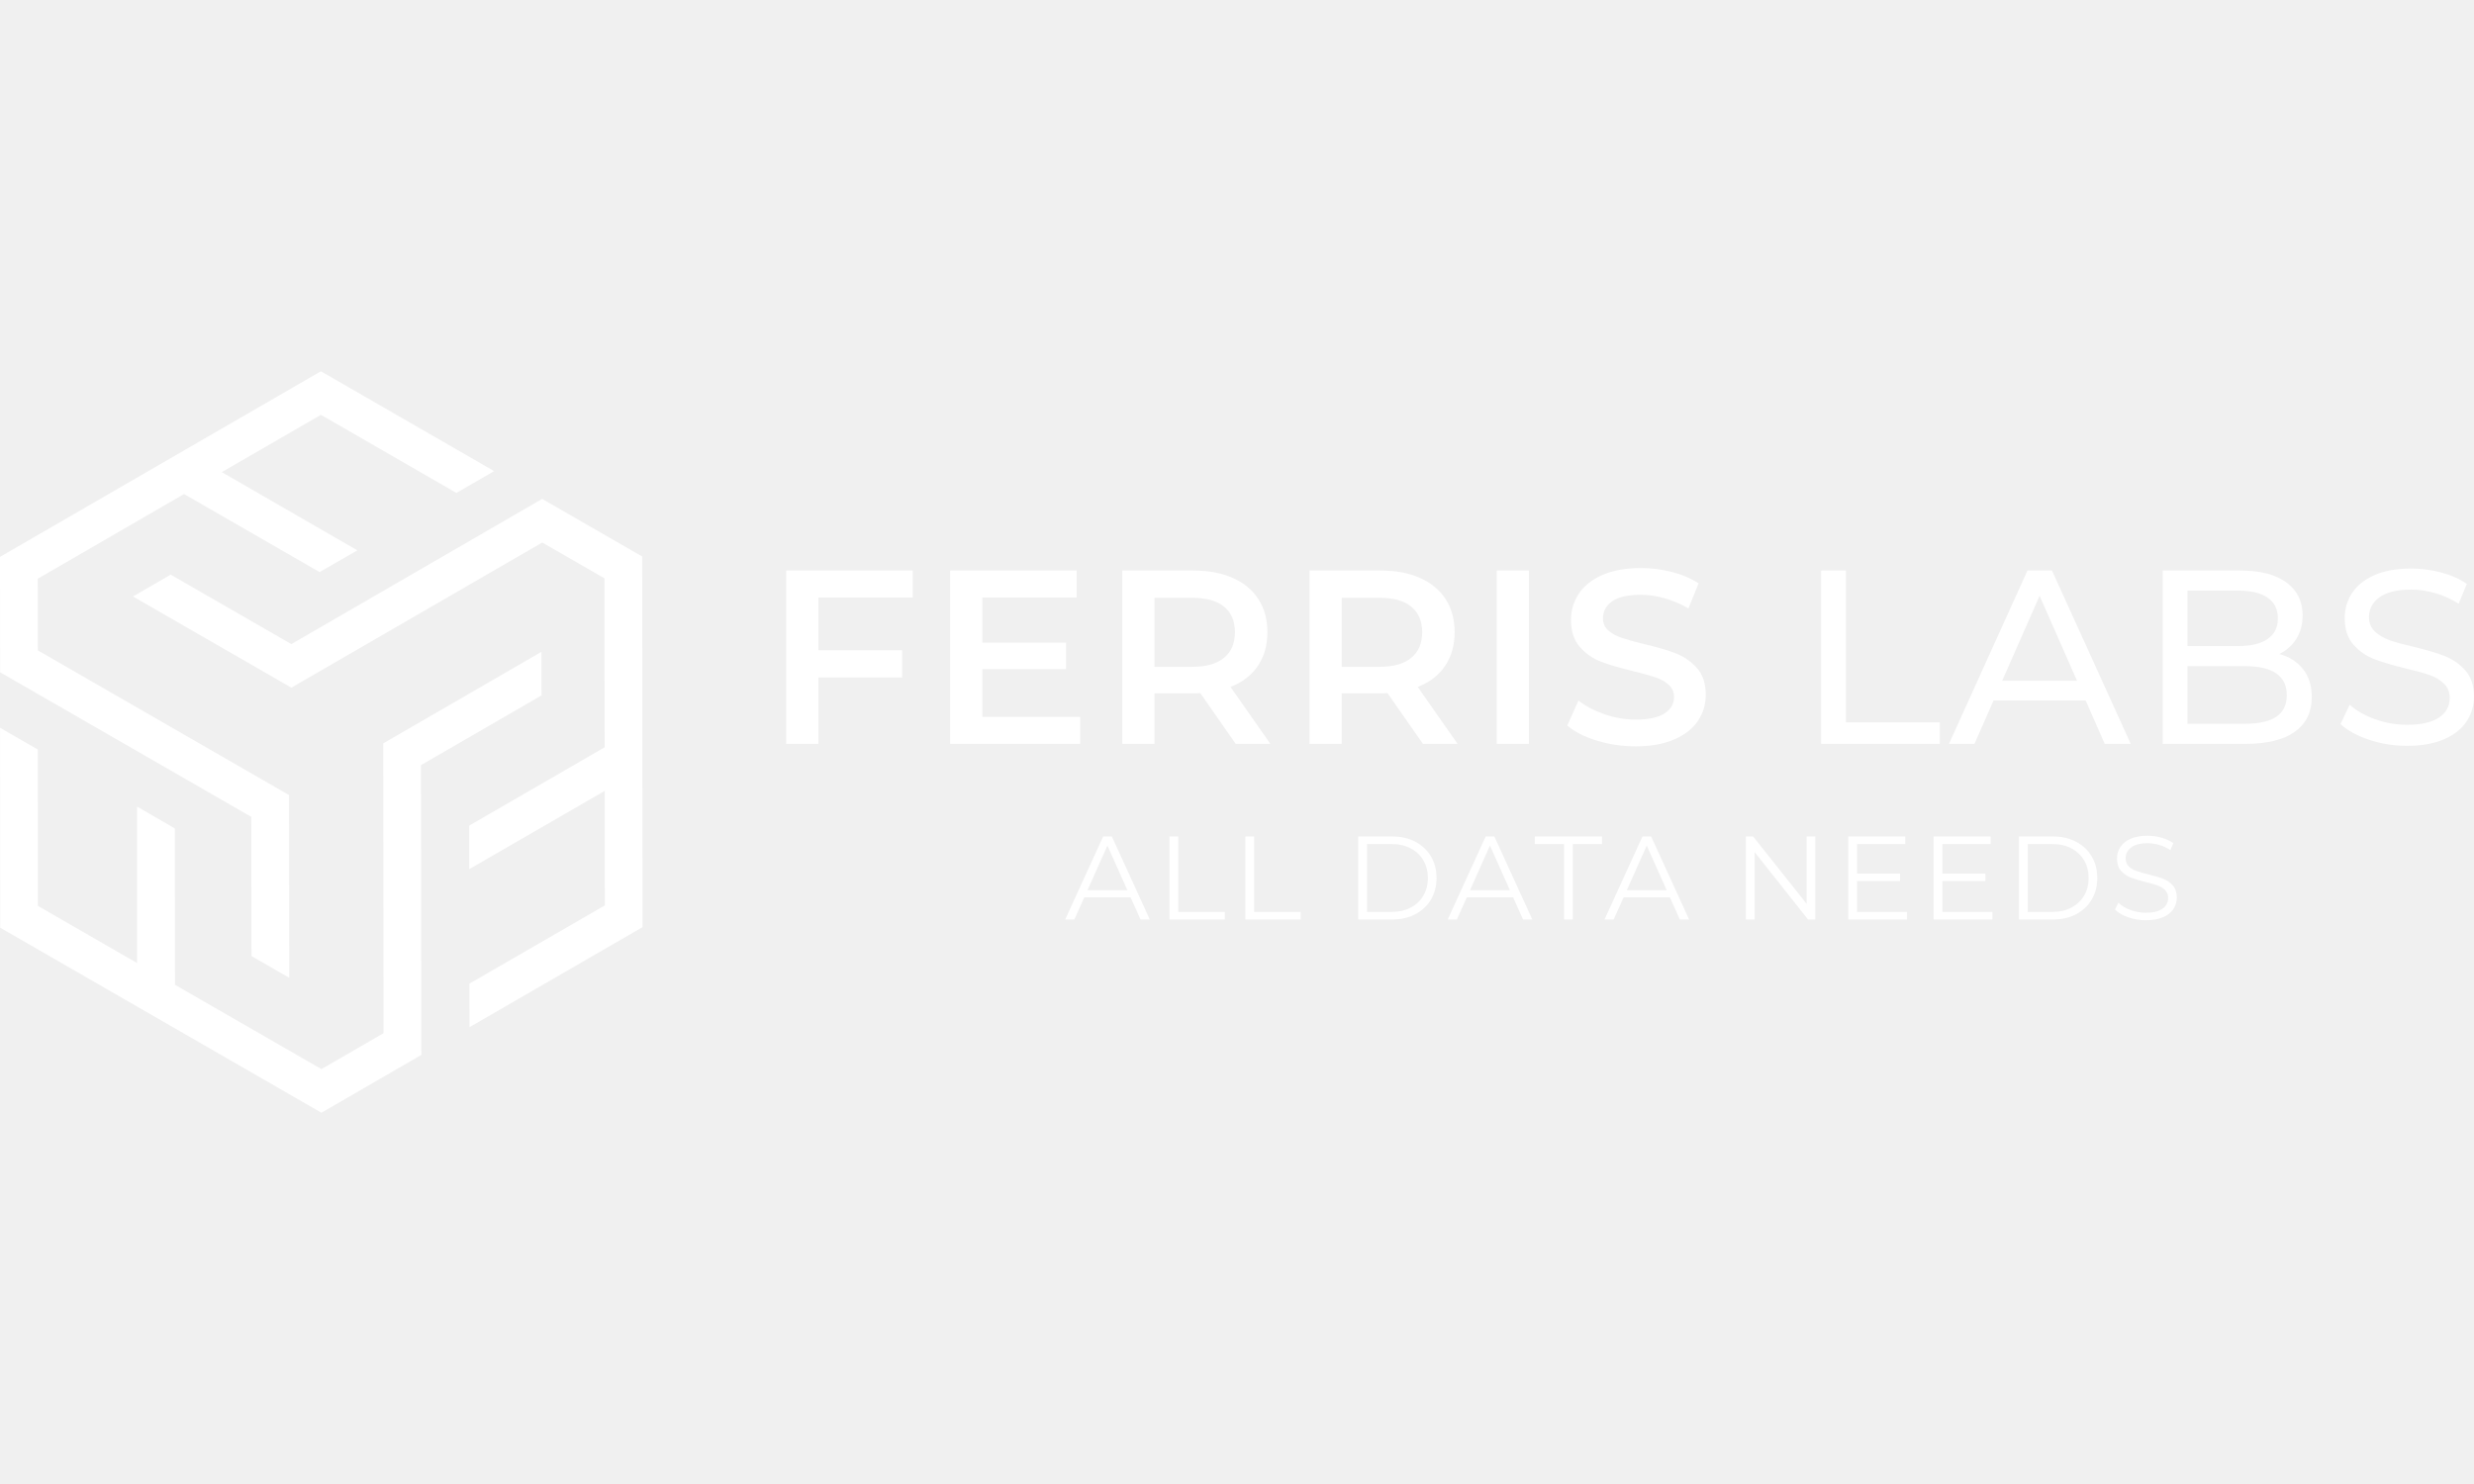
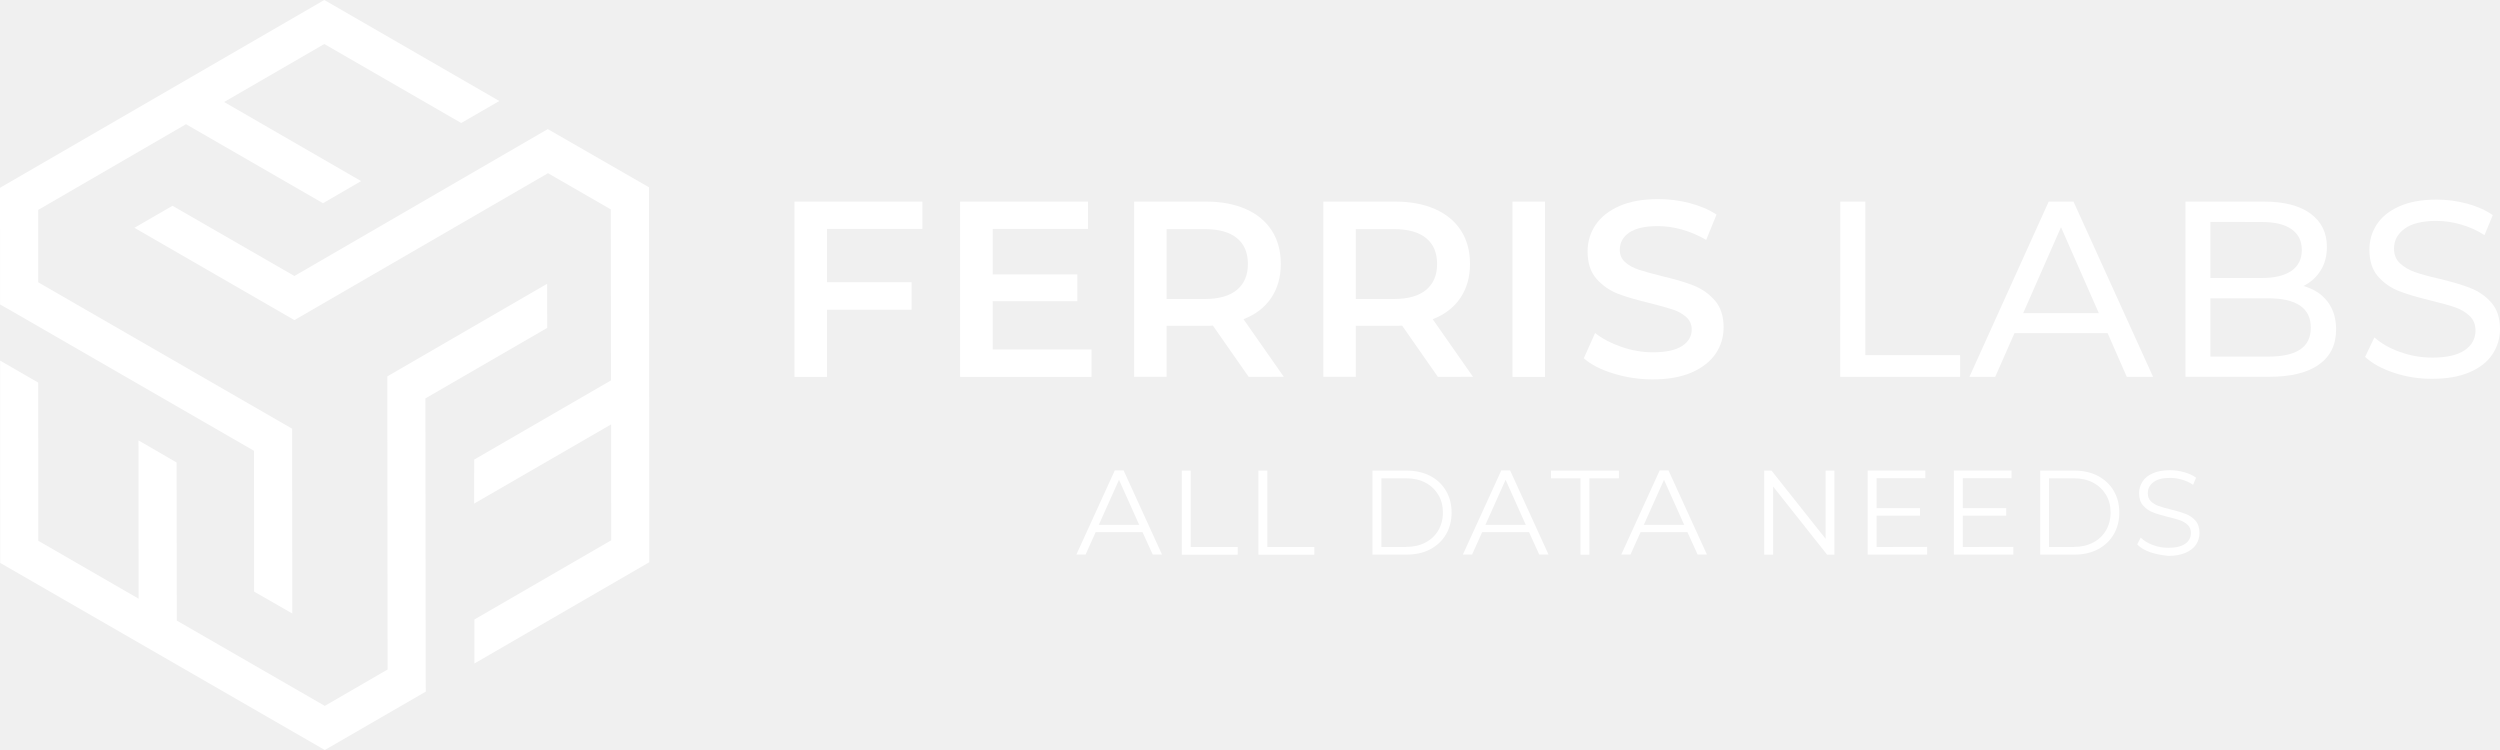
- <svg xmlns="http://www.w3.org/2000/svg" version="1.1" id="Layer_1" x="0px" y="0px" viewBox="0 0 2500 1500" style="enable-background:new 0 0 2500 1500;" xml:space="preserve">
+ <svg xmlns="http://www.w3.org/2000/svg" version="1.1" id="Layer_1" x="0px" y="0px" viewBox="0 0 2500 750" style="enable-background:new 0 0 2500 750;" xml:space="preserve">
  <style type="text/css">
	.st0{fill:#FFFFFF;}
</style>
  <g>
    <g>
      <g>
        <g>
-           <path class="st0" d="M826.99,603.97v53.31h84.59v27.53h-84.59v67.07h-32.53V576.7h127.89v27.28H826.99z" />
-           <path class="st0" d="M1091.52,724.6v27.28H960.13V576.7h127.89v27.28h-95.35v45.55h84.59v26.78h-84.59v48.3H1091.52z" />
-           <path class="st0" d="M1248.69,751.88l-35.79-51.3c-1.5,0.17-3.75,0.25-6.76,0.25h-39.54v51.05h-32.53V576.7h72.08      c15.18,0,28.41,2.5,39.67,7.51c11.26,5.01,19.9,12.18,25.9,21.52c6.01,9.35,9.01,20.44,9.01,33.29      c0,13.18-3.21,24.53-9.64,34.04c-6.42,9.51-15.64,16.6-27.65,21.27l40.29,57.56H1248.69z M1236.92,613.23      c-7.34-6.01-18.11-9.01-32.28-9.01h-38.04v69.82h38.04c14.18,0,24.94-3.04,32.28-9.13c7.34-6.09,11.01-14.72,11.01-25.9      C1247.93,627.84,1244.26,619.24,1236.92,613.23z" />
-           <path class="st0" d="M1437.88,751.88l-35.79-51.3c-1.5,0.17-3.75,0.25-6.76,0.25h-39.54v51.05h-32.53V576.7h72.08      c15.18,0,28.41,2.5,39.67,7.51c11.26,5.01,19.9,12.18,25.9,21.52c6.01,9.35,9.01,20.44,9.01,33.29      c0,13.18-3.21,24.53-9.64,34.04c-6.42,9.51-15.64,16.6-27.65,21.27l40.29,57.56H1437.88z M1426.12,613.23      c-7.34-6.01-18.11-9.01-32.28-9.01h-38.04v69.82h38.04c14.18,0,24.94-3.04,32.28-9.13c7.34-6.09,11.01-14.72,11.01-25.9      C1437.13,627.84,1433.46,619.24,1426.12,613.23z" />
-           <path class="st0" d="M1512.46,576.7H1545v175.19h-32.53V576.7z" />
-           <path class="st0" d="M1613.69,748.63c-12.6-3.84-22.57-8.92-29.91-15.27l11.26-25.28c7.17,5.67,15.97,10.3,26.4,13.89      c10.42,3.59,20.9,5.38,31.41,5.38c13.01,0,22.73-2.08,29.16-6.26c6.42-4.17,9.63-9.67,9.63-16.52c0-5.01-1.79-9.13-5.38-12.39      c-3.59-3.25-8.13-5.79-13.64-7.63c-5.51-1.83-13.01-3.92-22.52-6.26c-13.35-3.17-24.15-6.34-32.41-9.51      c-8.26-3.17-15.35-8.13-21.27-14.89c-5.92-6.76-8.88-15.89-8.88-27.4c0-9.67,2.63-18.48,7.88-26.4      c5.26-7.92,13.18-14.22,23.78-18.9c10.59-4.67,23.56-7.01,38.92-7.01c10.68,0,21.19,1.34,31.53,4      c10.34,2.67,19.27,6.51,26.78,11.51l-10.26,25.28c-7.68-4.5-15.69-7.92-24.03-10.26c-8.34-2.33-16.43-3.5-24.28-3.5      c-12.85,0-22.4,2.17-28.66,6.51c-6.26,4.34-9.38,10.1-9.38,17.27c0,5.01,1.79,9.1,5.38,12.26c3.59,3.17,8.13,5.67,13.64,7.51      c5.51,1.84,13.01,3.92,22.52,6.26c13.01,3,23.69,6.13,32.03,9.39c8.34,3.25,15.47,8.22,21.4,14.89      c5.92,6.67,8.88,15.68,8.88,27.03c0,9.68-2.63,18.44-7.88,26.28c-5.26,7.84-13.22,14.1-23.9,18.77      c-10.68,4.67-23.69,7.01-39.04,7.01C1639.34,754.39,1626.29,752.47,1613.69,748.63z" />
-           <path class="st0" d="M1840.3,576.7h25.03v153.41h94.85v21.77H1840.3V576.7z" />
-           <path class="st0" d="M2107.59,708.09h-93.1l-19.27,43.8h-25.78l79.33-175.19h24.78l79.58,175.19h-26.28L2107.59,708.09z       M2098.83,688.06l-37.79-85.84l-37.79,85.84H2098.83z" />
-           <path class="st0" d="M2327.32,676.43c5.84,7.43,8.76,16.81,8.76,28.16c0,15.18-5.72,26.86-17.14,35.04      c-11.43,8.18-28.07,12.26-49.93,12.26h-83.59V576.7H2264c20.02,0,35.49,4,46.42,12.01c10.93,8.01,16.39,19.11,16.39,33.29      c0,9.18-2.13,17.1-6.38,23.78c-4.25,6.68-9.97,11.76-17.14,15.27C2313.47,663.87,2321.48,669.01,2327.32,676.43z       M2210.44,596.97v56.06h51.3c12.85,0,22.73-2.38,29.66-7.13c6.92-4.76,10.39-11.72,10.39-20.9c0-9.17-3.46-16.14-10.39-20.9      c-6.93-4.76-16.81-7.13-29.66-7.13H2210.44z M2300.04,724.6c7.17-4.67,10.76-12.01,10.76-22.02c0-19.52-14.26-29.28-42.8-29.28      h-57.56v58.31H2268C2282.18,731.61,2292.86,729.28,2300.04,724.6z" />
-           <path class="st0" d="M2394.01,747.75c-12.26-4.09-21.9-9.39-28.91-15.89l9.26-19.52c6.67,6.01,15.22,10.89,25.65,14.64      c10.43,3.75,21.15,5.63,32.16,5.63c14.52,0,25.36-2.46,32.54-7.38c7.17-4.92,10.76-11.47,10.76-19.65      c0-6.01-1.96-10.89-5.88-14.64c-3.92-3.75-8.76-6.63-14.52-8.63c-5.76-2-13.89-4.25-24.4-6.76      c-13.18-3.17-23.82-6.34-31.91-9.51c-8.1-3.17-15.02-8.05-20.77-14.64c-5.76-6.59-8.63-15.47-8.63-26.65      c0-9.34,2.46-17.77,7.38-25.28c4.92-7.51,12.39-13.51,22.4-18.02c10.01-4.5,22.44-6.76,37.29-6.76c10.34,0,20.52,1.34,30.53,4      c10.01,2.67,18.6,6.51,25.78,11.51l-8.26,20.02c-7.34-4.67-15.18-8.22-23.53-10.64c-8.34-2.42-16.52-3.63-24.53-3.63      c-14.18,0-24.82,2.59-31.91,7.76c-7.09,5.17-10.64,11.85-10.64,20.02c0,6.01,2,10.89,6.01,14.64c4,3.75,8.97,6.68,14.89,8.76      c5.92,2.09,13.97,4.3,24.15,6.63c13.18,3.17,23.78,6.34,31.78,9.51c8.01,3.17,14.89,8.01,20.65,14.52      c5.76,6.51,8.63,15.27,8.63,26.28c0,9.18-2.5,17.56-7.51,25.15c-5,7.59-12.6,13.6-22.77,18.02      c-10.18,4.42-22.69,6.63-37.54,6.63C2419,753.88,2406.27,751.84,2394.01,747.75z" />
+           <path class="st0" d="M827,228.9v53.3h84.6v27.5H827v67.2h-32.5V201.6h127.9v27.3H827L827,228.9z" />
+           <path class="st0" d="M1091.5,349.6v27.3H960.1V201.6H1088v27.3h-95.3v45.5h84.6v26.8h-84.6v48.3H1091.5L1091.5,349.6z" />
+           <path class="st0" d="M1248.7,376.9l-35.8-51.3c-1.5,0.2-3.8,0.2-6.8,0.2h-39.5v51h-32.5V201.6h72.1c15.2,0,28.4,2.5,39.7,7.5      c11.3,5,19.9,12.2,25.9,21.5s9,20.4,9,33.3c0,13.2-3.2,24.5-9.6,34s-15.6,16.6-27.7,21.3l40.3,57.6L1248.7,376.9L1248.7,376.9z       M1236.9,238.1c-7.3-6-18.1-9-32.3-9h-38v69.9h38c14.2,0,24.9-3,32.3-9.1c7.3-6.1,11-14.7,11-25.9      C1247.9,252.8,1244.3,244.1,1236.9,238.1z" />
+           <path class="st0" d="M1437.9,376.9l-35.8-51.3c-1.5,0.2-3.8,0.2-6.8,0.2h-39.5v51h-32.5V201.6h72.1c15.2,0,28.4,2.5,39.7,7.5      c11.3,5,19.9,12.2,25.9,21.5s9,20.4,9,33.3c0,13.2-3.2,24.5-9.6,34s-15.6,16.6-27.7,21.3l40.3,57.6L1437.9,376.9L1437.9,376.9z       M1426.1,238.1c-7.3-6-18.1-9-32.3-9h-38v69.9h38c14.2,0,24.9-3,32.3-9.1c7.3-6.1,11-14.7,11-25.9      C1437.1,252.8,1433.5,244.1,1426.1,238.1z" />
+           <path class="st0" d="M1512.5,201.6h32.5v175.3h-32.5V201.6L1512.5,201.6z" />
+           <path class="st0" d="M1613.7,373.6c-12.6-3.8-22.6-8.9-29.9-15.3l11.3-25.3c7.2,5.7,16,10.3,26.4,13.9      c10.4,3.6,20.9,5.4,31.4,5.4c13,0,22.7-2.1,29.2-6.3c6.4-4.2,9.6-9.7,9.6-16.5c0-5-1.8-9.1-5.4-12.4c-3.6-3.2-8.1-5.8-13.6-7.6      s-13-3.9-22.5-6.3c-13.3-3.2-24.2-6.3-32.4-9.5s-15.3-8.1-21.3-14.9c-6-6.8-8.9-15.9-8.9-27.4c0-9.7,2.6-18.5,7.9-26.4      c5.3-7.9,13.2-14.2,23.8-18.9c10.6-4.7,23.6-7,38.9-7c10.7,0,21.2,1.3,31.5,4c10.3,2.7,19.3,6.5,26.8,11.5l-10.3,25.3      c-7.7-4.5-15.7-7.9-24-10.3c-8.3-2.3-16.4-3.5-24.3-3.5c-12.8,0-22.4,2.2-28.7,6.5c-6.3,4.3-9.4,10.1-9.4,17.3      c0,5,1.8,9.1,5.4,12.3s8.1,5.7,13.6,7.5c5.5,1.8,13,3.9,22.5,6.3c13,3,23.7,6.1,32,9.4c8.3,3.2,15.5,8.2,21.4,14.9      c5.9,6.7,8.9,15.7,8.9,27c0,9.7-2.6,18.4-7.9,26.3c-5.3,7.8-13.2,14.1-23.9,18.8c-10.7,4.7-23.7,7-39,7      C1639.3,379.4,1626.3,377.5,1613.7,373.6z" />
+           <path class="st0" d="M1840.3,201.6h25v153.5h94.8v21.8h-119.9L1840.3,201.6L1840.3,201.6z" />
+           <path class="st0" d="M2107.6,333.1h-93.1l-19.3,43.8h-25.8l79.3-175.3h24.8l79.6,175.3h-26.3L2107.6,333.1z M2098.8,313.1      l-37.8-85.9l-37.8,85.9H2098.8L2098.8,313.1z" />
+           <path class="st0" d="M2327.3,301.3c5.8,7.4,8.8,16.8,8.8,28.2c0,15.2-5.7,26.9-17.1,35c-11.4,8.2-28.1,12.3-49.9,12.3h-83.6      V201.6h78.6c20,0,35.5,4,46.4,12s16.4,19.1,16.4,33.3c0,9.2-2.1,17.1-6.4,23.8c-4.2,6.7-10,11.8-17.1,15.3      C2313.5,288.8,2321.5,293.9,2327.3,301.3z M2210.4,221.9V278h51.3c12.9,0,22.7-2.4,29.7-7.1c6.9-4.8,10.4-11.7,10.4-20.9      c0-9.2-3.5-16.1-10.4-20.9s-16.8-7.1-29.7-7.1L2210.4,221.9L2210.4,221.9z M2300,349.6c7.2-4.7,10.8-12,10.8-22      c0-19.5-14.3-29.3-42.8-29.3h-57.6v58.3h57.6C2282.2,356.6,2292.9,354.3,2300,349.6z" />
+           <path class="st0" d="M2394,372.8c-12.3-4.1-21.9-9.4-28.9-15.9l9.3-19.5c6.7,6,15.2,10.9,25.6,14.6s21.1,5.6,32.2,5.6      c14.5,0,25.4-2.5,32.5-7.4c7.2-4.9,10.8-11.5,10.8-19.7c0-6-2-10.9-5.9-14.6c-3.9-3.7-8.8-6.6-14.5-8.6      c-5.7-2-13.9-4.2-24.4-6.8c-13.2-3.2-23.8-6.3-31.9-9.5c-8.1-3.2-15-8-20.8-14.6s-8.6-15.5-8.6-26.7c0-9.3,2.5-17.8,7.4-25.3      c4.9-7.5,12.4-13.5,22.4-18s22.4-6.8,37.3-6.8c10.3,0,20.5,1.3,30.5,4s18.6,6.5,25.8,11.5l-8.3,20c-7.3-4.7-15.2-8.2-23.5-10.6      c-8.3-2.4-16.5-3.6-24.5-3.6c-14.2,0-24.8,2.6-31.9,7.8c-7.1,5.2-10.6,11.8-10.6,20c0,6,2,10.9,6,14.6c4,3.8,9,6.7,14.9,8.8      c5.9,2.1,14,4.3,24.1,6.6c13.2,3.2,23.8,6.3,31.8,9.5s14.9,8,20.6,14.5c5.7,6.5,8.6,15.3,8.6,26.3c0,9.2-2.5,17.6-7.5,25.2      c-5,7.6-12.6,13.6-22.8,18c-10.2,4.4-22.7,6.6-37.5,6.6C2419,378.9,2406.3,376.9,2394,372.8z" />
        </g>
        <g>
-           <path class="st0" d="M1142.46,907h-46.77l-10.07,22.43h-9.23l38.38-83.95h8.76l38.38,83.95h-9.35L1142.46,907z M1139.22,899.8      l-20.15-45.1l-20.15,45.1H1139.22z" />
-           <path class="st0" d="M1181.8,845.47h8.88v76.28h47.01v7.68h-55.89V845.47z" />
-           <path class="st0" d="M1258.44,845.47h8.88v76.28h47.02v7.68h-55.89V845.47z" />
-           <path class="st0" d="M1372.49,845.47h34.18c8.87,0,16.71,1.78,23.51,5.34c6.8,3.56,12.07,8.52,15.83,14.87      c3.76,6.36,5.64,13.61,5.64,21.77s-1.88,15.41-5.64,21.77c-3.76,6.36-9.04,11.32-15.83,14.87c-6.8,3.56-14.63,5.34-23.51,5.34      h-34.18V845.47z M1406.2,921.75c7.36,0,13.79-1.46,19.31-4.38c5.52-2.92,9.79-6.96,12.83-12.11c3.04-5.16,4.56-11.09,4.56-17.81      s-1.52-12.65-4.56-17.81c-3.04-5.16-7.32-9.19-12.83-12.11c-5.52-2.92-11.95-4.38-19.31-4.38h-24.83v68.6H1406.2z" />
-           <path class="st0" d="M1529.01,907h-46.78l-10.07,22.43h-9.24l38.38-83.95h8.76l38.38,83.95h-9.35L1529.01,907z M1525.77,899.8      l-20.15-45.1l-20.15,45.1H1525.77z" />
-           <path class="st0" d="M1580.46,853.15h-29.5v-7.68h67.88v7.68h-29.5v76.28h-8.88V853.15z" />
-           <path class="st0" d="M1687.45,907h-46.78l-10.07,22.43h-9.24l38.38-83.95h8.76l38.38,83.95h-9.35L1687.45,907z M1684.21,899.8      l-20.15-45.1l-20.15,45.1H1684.21z" />
-           <path class="st0" d="M1834.36,845.47v83.95h-7.32l-53.97-68.12v68.12h-8.87v-83.95h7.32l54.09,68.12v-68.12H1834.36z" />
-           <path class="st0" d="M1927.07,921.75v7.68h-59.37v-83.95h57.57v7.68h-48.69v29.86H1920v7.56h-43.42v31.18H1927.07z" />
-           <path class="st0" d="M2013.31,921.75v7.68h-59.37v-83.95h57.57v7.68h-48.69v29.86h43.42v7.56h-43.42v31.18H2013.31z" />
-           <path class="st0" d="M2040.17,845.47h34.18c8.87,0,16.71,1.78,23.51,5.34c6.79,3.56,12.07,8.52,15.83,14.87      c3.76,6.36,5.64,13.61,5.64,21.77s-1.88,15.41-5.64,21.77c-3.76,6.36-9.04,11.32-15.83,14.87c-6.8,3.56-14.63,5.34-23.51,5.34      h-34.18V845.47z M2073.87,921.75c7.36,0,13.79-1.46,19.31-4.38c5.52-2.92,9.79-6.96,12.83-12.11      c3.04-5.16,4.56-11.09,4.56-17.81s-1.52-12.65-4.56-17.81c-3.04-5.16-7.32-9.19-12.83-12.11c-5.52-2.92-11.95-4.38-19.31-4.38      h-24.83v68.6H2073.87z" />
-           <path class="st0" d="M2150.45,927.15c-5.72-2-10.13-4.64-13.25-7.92l3.48-6.84c3.04,3.04,7.08,5.5,12.11,7.38      c5.04,1.88,10.23,2.82,15.59,2.82c7.51,0,13.15-1.38,16.91-4.14c3.76-2.76,5.64-6.34,5.64-10.73c0-3.36-1.02-6.04-3.06-8.04      c-2.04-2-4.54-3.54-7.5-4.62c-2.96-1.08-7.08-2.26-12.35-3.54c-6.32-1.6-11.35-3.14-15.11-4.62c-3.76-1.48-6.98-3.74-9.66-6.78      c-2.68-3.04-4.02-7.16-4.02-12.35c0-4.24,1.12-8.1,3.36-11.57c2.24-3.48,5.68-6.26,10.31-8.33c4.64-2.08,10.39-3.12,17.27-3.12      c4.8,0,9.49,0.66,14.09,1.98s8.58,3.14,11.93,5.46l-3,7.08c-3.52-2.32-7.28-4.06-11.27-5.22c-4-1.16-7.92-1.74-11.75-1.74      c-7.36,0-12.89,1.42-16.61,4.26c-3.72,2.84-5.58,6.5-5.58,10.97c0,3.36,1.02,6.06,3.06,8.1s4.6,3.6,7.68,4.68      c3.08,1.08,7.22,2.26,12.41,3.54c6.16,1.52,11.13,3.02,14.93,4.5c3.8,1.48,7.02,3.72,9.65,6.72c2.64,3,3.96,7.06,3.96,12.17      c0,4.24-1.14,8.1-3.42,11.57c-2.28,3.48-5.78,6.24-10.49,8.28c-4.72,2.04-10.52,3.06-17.39,3.06      C2162.14,930.14,2156.17,929.14,2150.45,927.15z" />
+           <path class="st0" d="M1142.5,532.1h-46.8l-10.1,22.4h-9.2l38.4-84.1h8.8l38.4,84.1h-9.3L1142.5,532.1z M1139.2,524.9l-20.2-45.1      l-20.2,45.1H1139.2z" />
+           <path class="st0" d="M1181.8,470.6h8.9v76.4h47v7.7h-55.9V470.6z" />
+           <path class="st0" d="M1258.4,470.6h8.9v76.4h47v7.7h-55.9V470.6L1258.4,470.6z" />
+           <path class="st0" d="M1372.5,470.6h34.2c8.9,0,16.7,1.8,23.5,5.3c6.8,3.5,12.1,8.5,15.8,14.9c3.8,6.4,5.6,13.6,5.6,21.8      c0,8.2-1.9,15.4-5.6,21.8c-3.8,6.4-9,11.3-15.8,14.9c-6.8,3.6-14.6,5.3-23.5,5.3h-34.2V470.6z M1406.2,546.9      c7.4,0,13.8-1.5,19.3-4.4s9.8-7,12.8-12.1c3-5.2,4.6-11.1,4.6-17.8c0-6.7-1.5-12.7-4.6-17.8s-7.3-9.2-12.8-12.1      s-11.9-4.4-19.3-4.4h-24.8v68.7H1406.2z" />
+           <path class="st0" d="M1529,532.1h-46.8l-10.1,22.4h-9.2l38.4-84.1h8.8l38.4,84.1h-9.3L1529,532.1z M1525.8,524.9l-20.2-45.1      l-20.2,45.1H1525.8z" />
+           <path class="st0" d="M1580.5,478.3H1551v-7.7h67.9v7.7h-29.5v76.4h-8.9V478.3z" />
+           <path class="st0" d="M1687.4,532.1h-46.8l-10.1,22.4h-9.2l38.4-84.1h8.8l38.4,84.1h-9.3L1687.4,532.1z M1684.2,524.9l-20.2-45.1      l-20.2,45.1H1684.2z" />
+           <path class="st0" d="M1834.4,470.6v84.1h-7.3l-54-68.2v68.2h-8.9v-84.1h7.3l54.1,68.2v-68.2L1834.4,470.6L1834.4,470.6z" />
+           <path class="st0" d="M1927.1,546.9v7.7h-59.4v-84.1h57.6v7.7h-48.7v29.9h43.4v7.6h-43.4V547L1927.1,546.9L1927.1,546.9z" />
+           <path class="st0" d="M2013.3,546.9v7.7h-59.4v-84.1h57.6v7.7h-48.7v29.9h43.4v7.6h-43.4V547L2013.3,546.9L2013.3,546.9z" />
+           <path class="st0" d="M2040.2,470.6h34.2c8.9,0,16.7,1.8,23.5,5.3c6.8,3.6,12.1,8.5,15.8,14.9c3.8,6.4,5.6,13.6,5.6,21.8      c0,8.2-1.9,15.4-5.6,21.8c-3.8,6.4-9,11.3-15.8,14.9c-6.8,3.6-14.6,5.3-23.5,5.3h-34.2V470.6z M2073.9,546.9      c7.4,0,13.8-1.5,19.3-4.4s9.8-7,12.8-12.1c3-5.2,4.6-11.1,4.6-17.8c0-6.7-1.5-12.7-4.6-17.8s-7.3-9.2-12.8-12.1      s-11.9-4.4-19.3-4.4H2049v68.7H2073.9z" />
+           <path class="st0" d="M2150.4,552.3c-5.7-2-10.1-4.6-13.2-7.9l3.5-6.8c3,3,7.1,5.5,12.1,7.4s10.2,2.8,15.6,2.8      c7.5,0,13.1-1.4,16.9-4.1c3.8-2.7,5.6-6.3,5.6-10.7c0-3.4-1-6-3.1-8s-4.5-3.5-7.5-4.6c-3-1.1-7.1-2.3-12.4-3.5      c-6.3-1.6-11.4-3.1-15.1-4.6c-3.8-1.5-7-3.7-9.7-6.8c-2.7-3-4-7.2-4-12.3c0-4.2,1.1-8.1,3.4-11.6c2.2-3.5,5.7-6.3,10.3-8.3      c4.6-2.1,10.4-3.1,17.3-3.1c4.8,0,9.5,0.7,14.1,2s8.6,3.1,11.9,5.5l-3,7.1c-3.5-2.3-7.3-4.1-11.3-5.2c-4-1.2-7.9-1.7-11.8-1.7      c-7.4,0-12.9,1.4-16.6,4.3c-3.7,2.8-5.6,6.5-5.6,11c0,3.4,1,6.1,3.1,8.1c2.1,2,4.6,3.6,7.7,4.7c3.1,1.1,7.2,2.3,12.4,3.5      c6.2,1.5,11.1,3,14.9,4.5c3.8,1.5,7,3.7,9.6,6.7s4,7.1,4,12.2c0,4.2-1.1,8.1-3.4,11.6c-2.3,3.5-5.8,6.2-10.5,8.3      c-4.7,2-10.5,3.1-17.4,3.1C2162.1,555.2,2156.2,554.2,2150.4,552.3z" />
        </g>
      </g>
    </g>
    <g>
-       <polygon class="st0" points="9.66,685.02 253.96,825.68 254.11,966.36 292.27,988.31 292.07,803.64 38.24,657.42 38.16,584.95     186,499.35 322.96,578.26 361.1,556.27 224.09,477.22 324.31,419.27 461.2,498.23 499.32,476.2 324.27,375.29 0,562.89     0.13,679.57   " />
-       <polygon class="st0" points="425.4,773.38 547.18,702.91 547.1,658.89 387.27,751.4 387.56,1044.34 324.83,1080.64 176.78,995.4     176.64,837.34 138.53,815.3 138.57,973.47 38.28,915.66 38.21,757.62 0.07,735.63 0.2,937.69 324.81,1124.71 425.79,1066.27     425.74,1055.28   " />
-       <polygon class="st0" points="648.95,562.51 547.84,504.28 538.35,509.81 294.4,651.06 172.48,580.84 134.39,602.91 294.42,695.08     547.98,548.36 610.77,584.53 610.99,755.37 474.16,834.51 474.13,878.54 611.1,799.41 611.18,915.18 474.35,994.26     474.38,1038.29 649.3,937.13   " />
+       <polygon class="st0" points="9.7,309.9 254,450.8 254.1,591.6 292.3,613.5 292.1,428.7 38.2,282.3 38.2,209.9 186,124.2     323,203.2 361.1,181.1 224.1,102 324.3,44 461.2,123 499.3,101 324.3,0 0,187.8 0.1,304.5   " />
+       <polygon class="st0" points="425.4,398.4 547.2,327.9 547.1,283.8 387.3,376.4 387.6,669.5 324.8,705.9 176.8,620.6 176.6,462.5     138.5,440.4 138.6,598.7 38.3,540.8 38.2,382.6 0.1,360.6 0.2,562.9 324.8,750 425.8,691.6 425.7,680.5   " />
+       <polygon class="st0" points="649,187.3 547.8,129.1 538.3,134.6 294.4,276 172.5,205.8 134.4,227.8 294.4,320.1 548,173.2     610.8,209.4 611,380.4 474.2,459.6 474.1,503.6 611.1,424.4 611.2,540.3 474.4,619.5 474.4,663.5 649.3,562.2   " />
    </g>
  </g>
-   <g>
- </g>
-   <g>
- </g>
-   <g>
- </g>
-   <g>
- </g>
-   <g>
- </g>
-   <g>
- </g>
-   <g>
- </g>
-   <g>
- </g>
-   <g>
- </g>
-   <g>
- </g>
-   <g>
- </g>
-   <g>
- </g>
-   <g>
- </g>
-   <g>
- </g>
-   <g>
- </g>
</svg>
